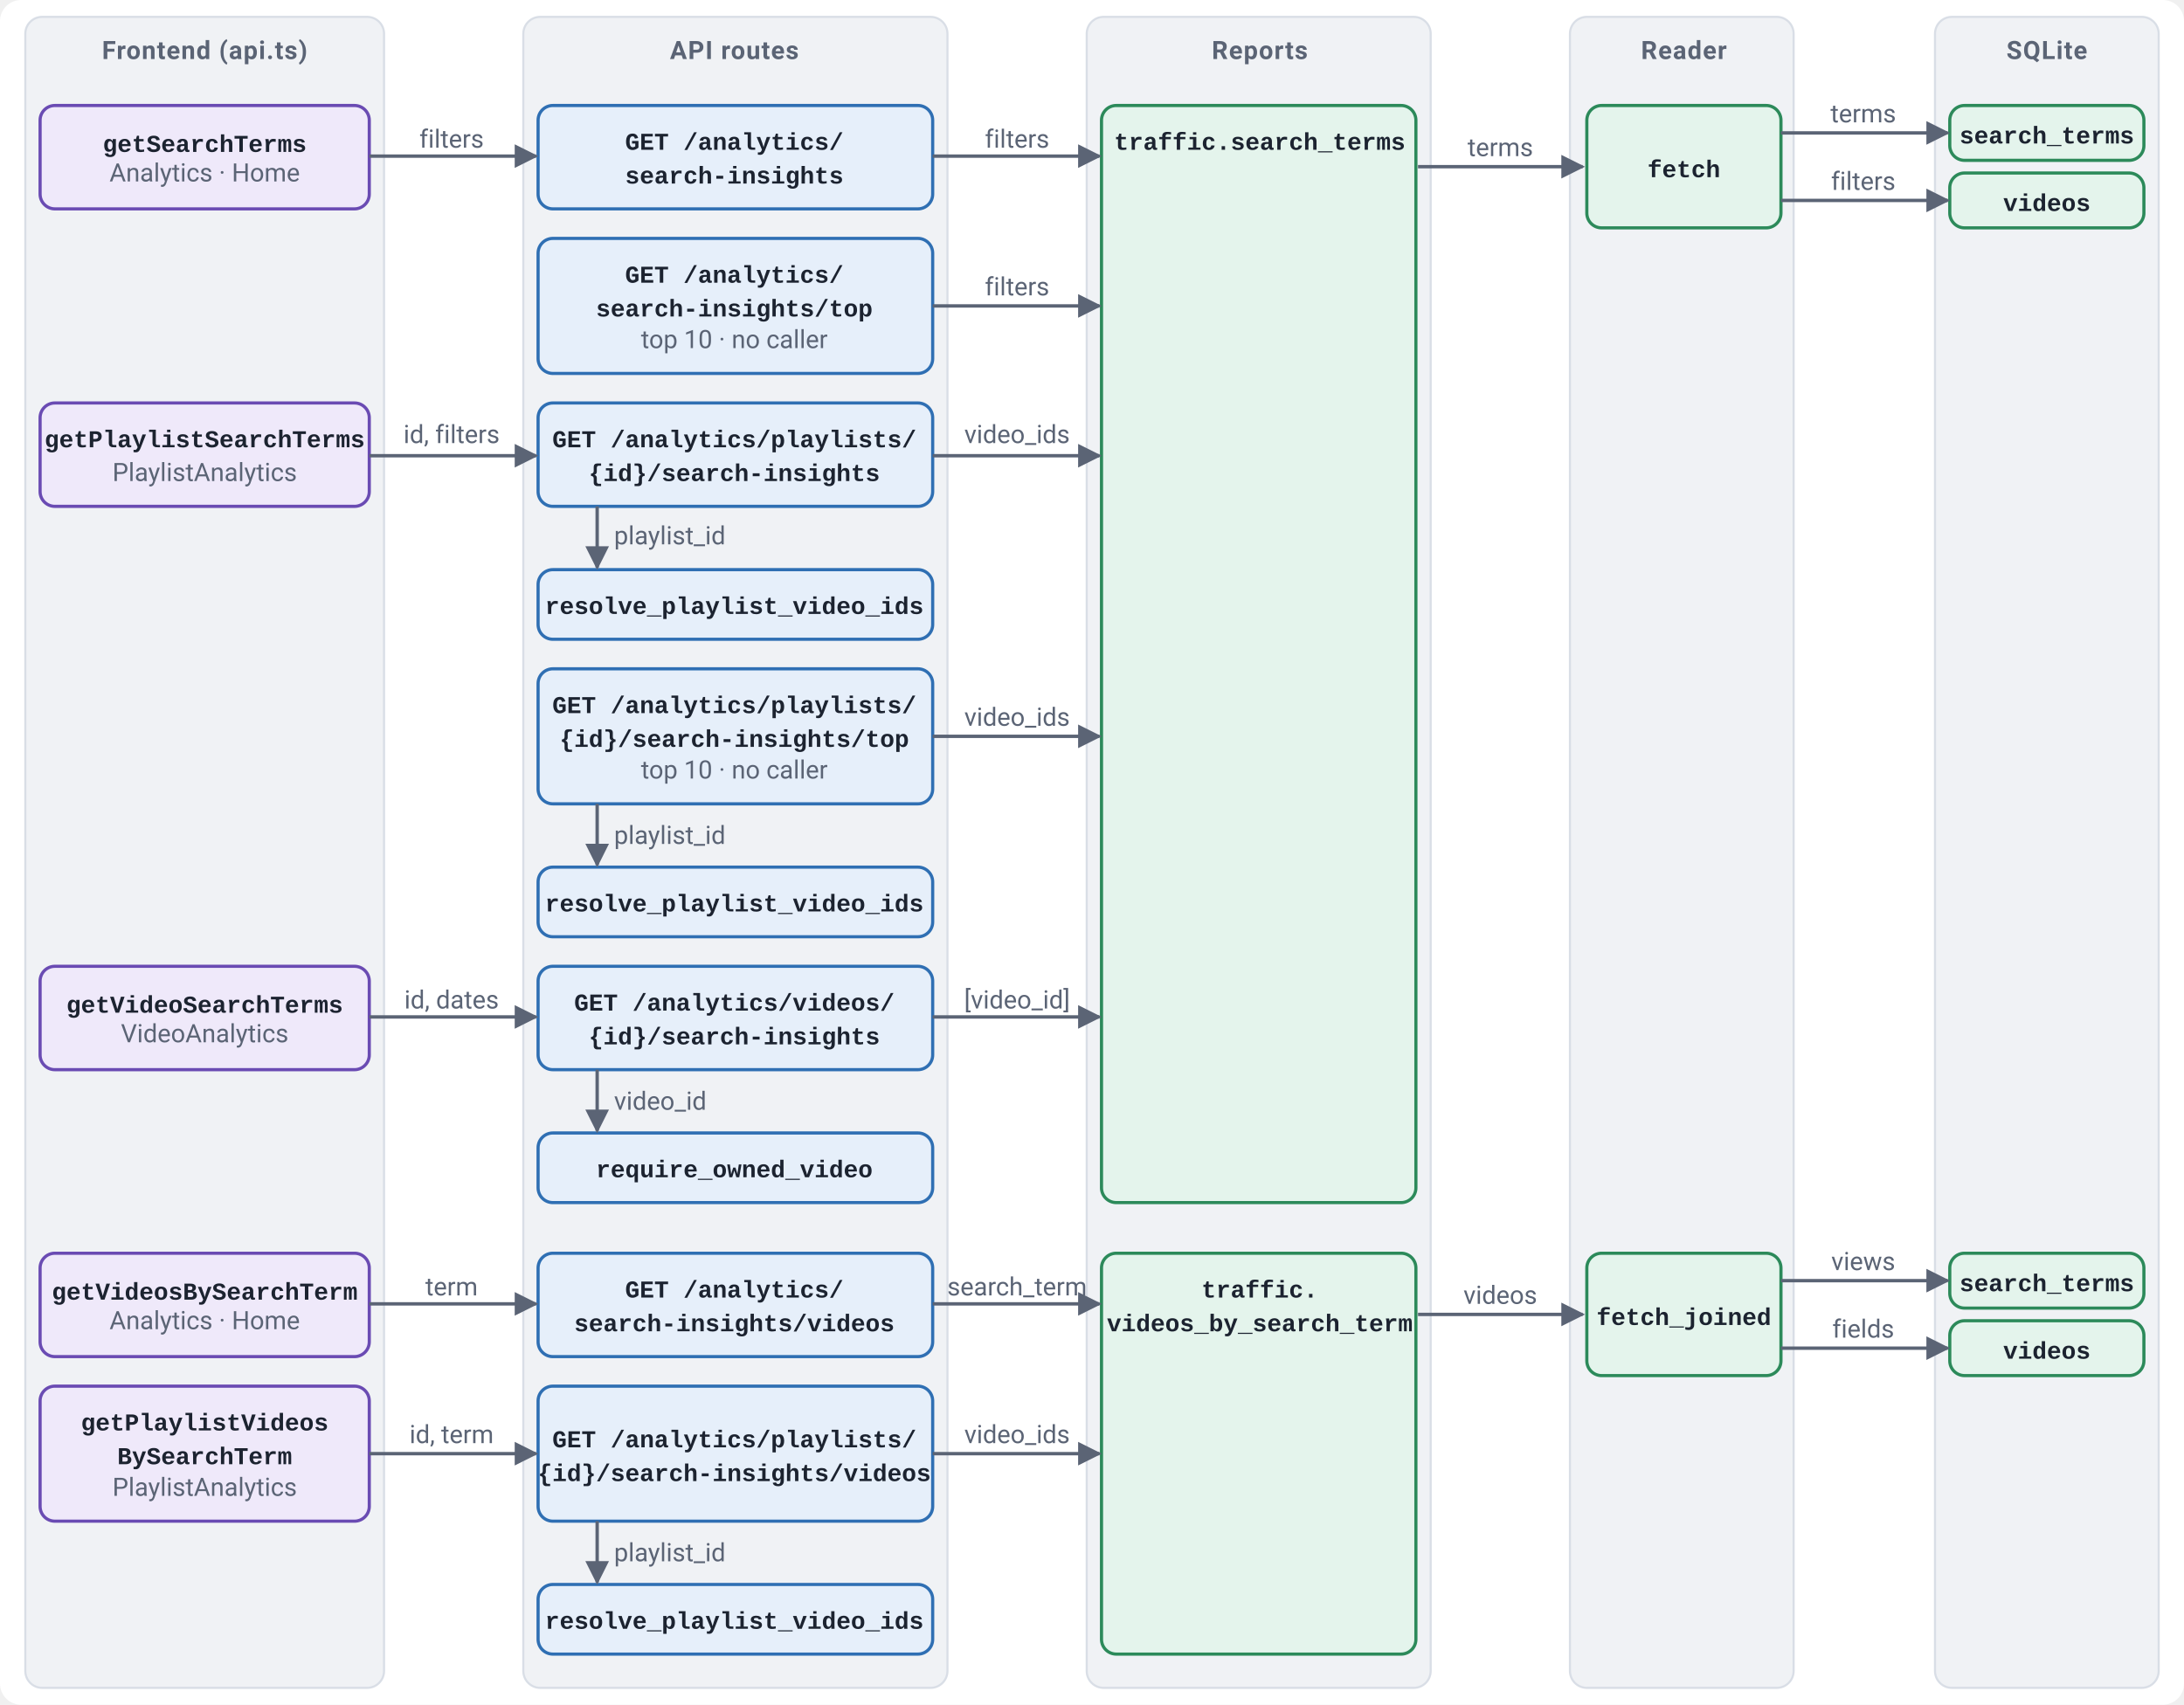
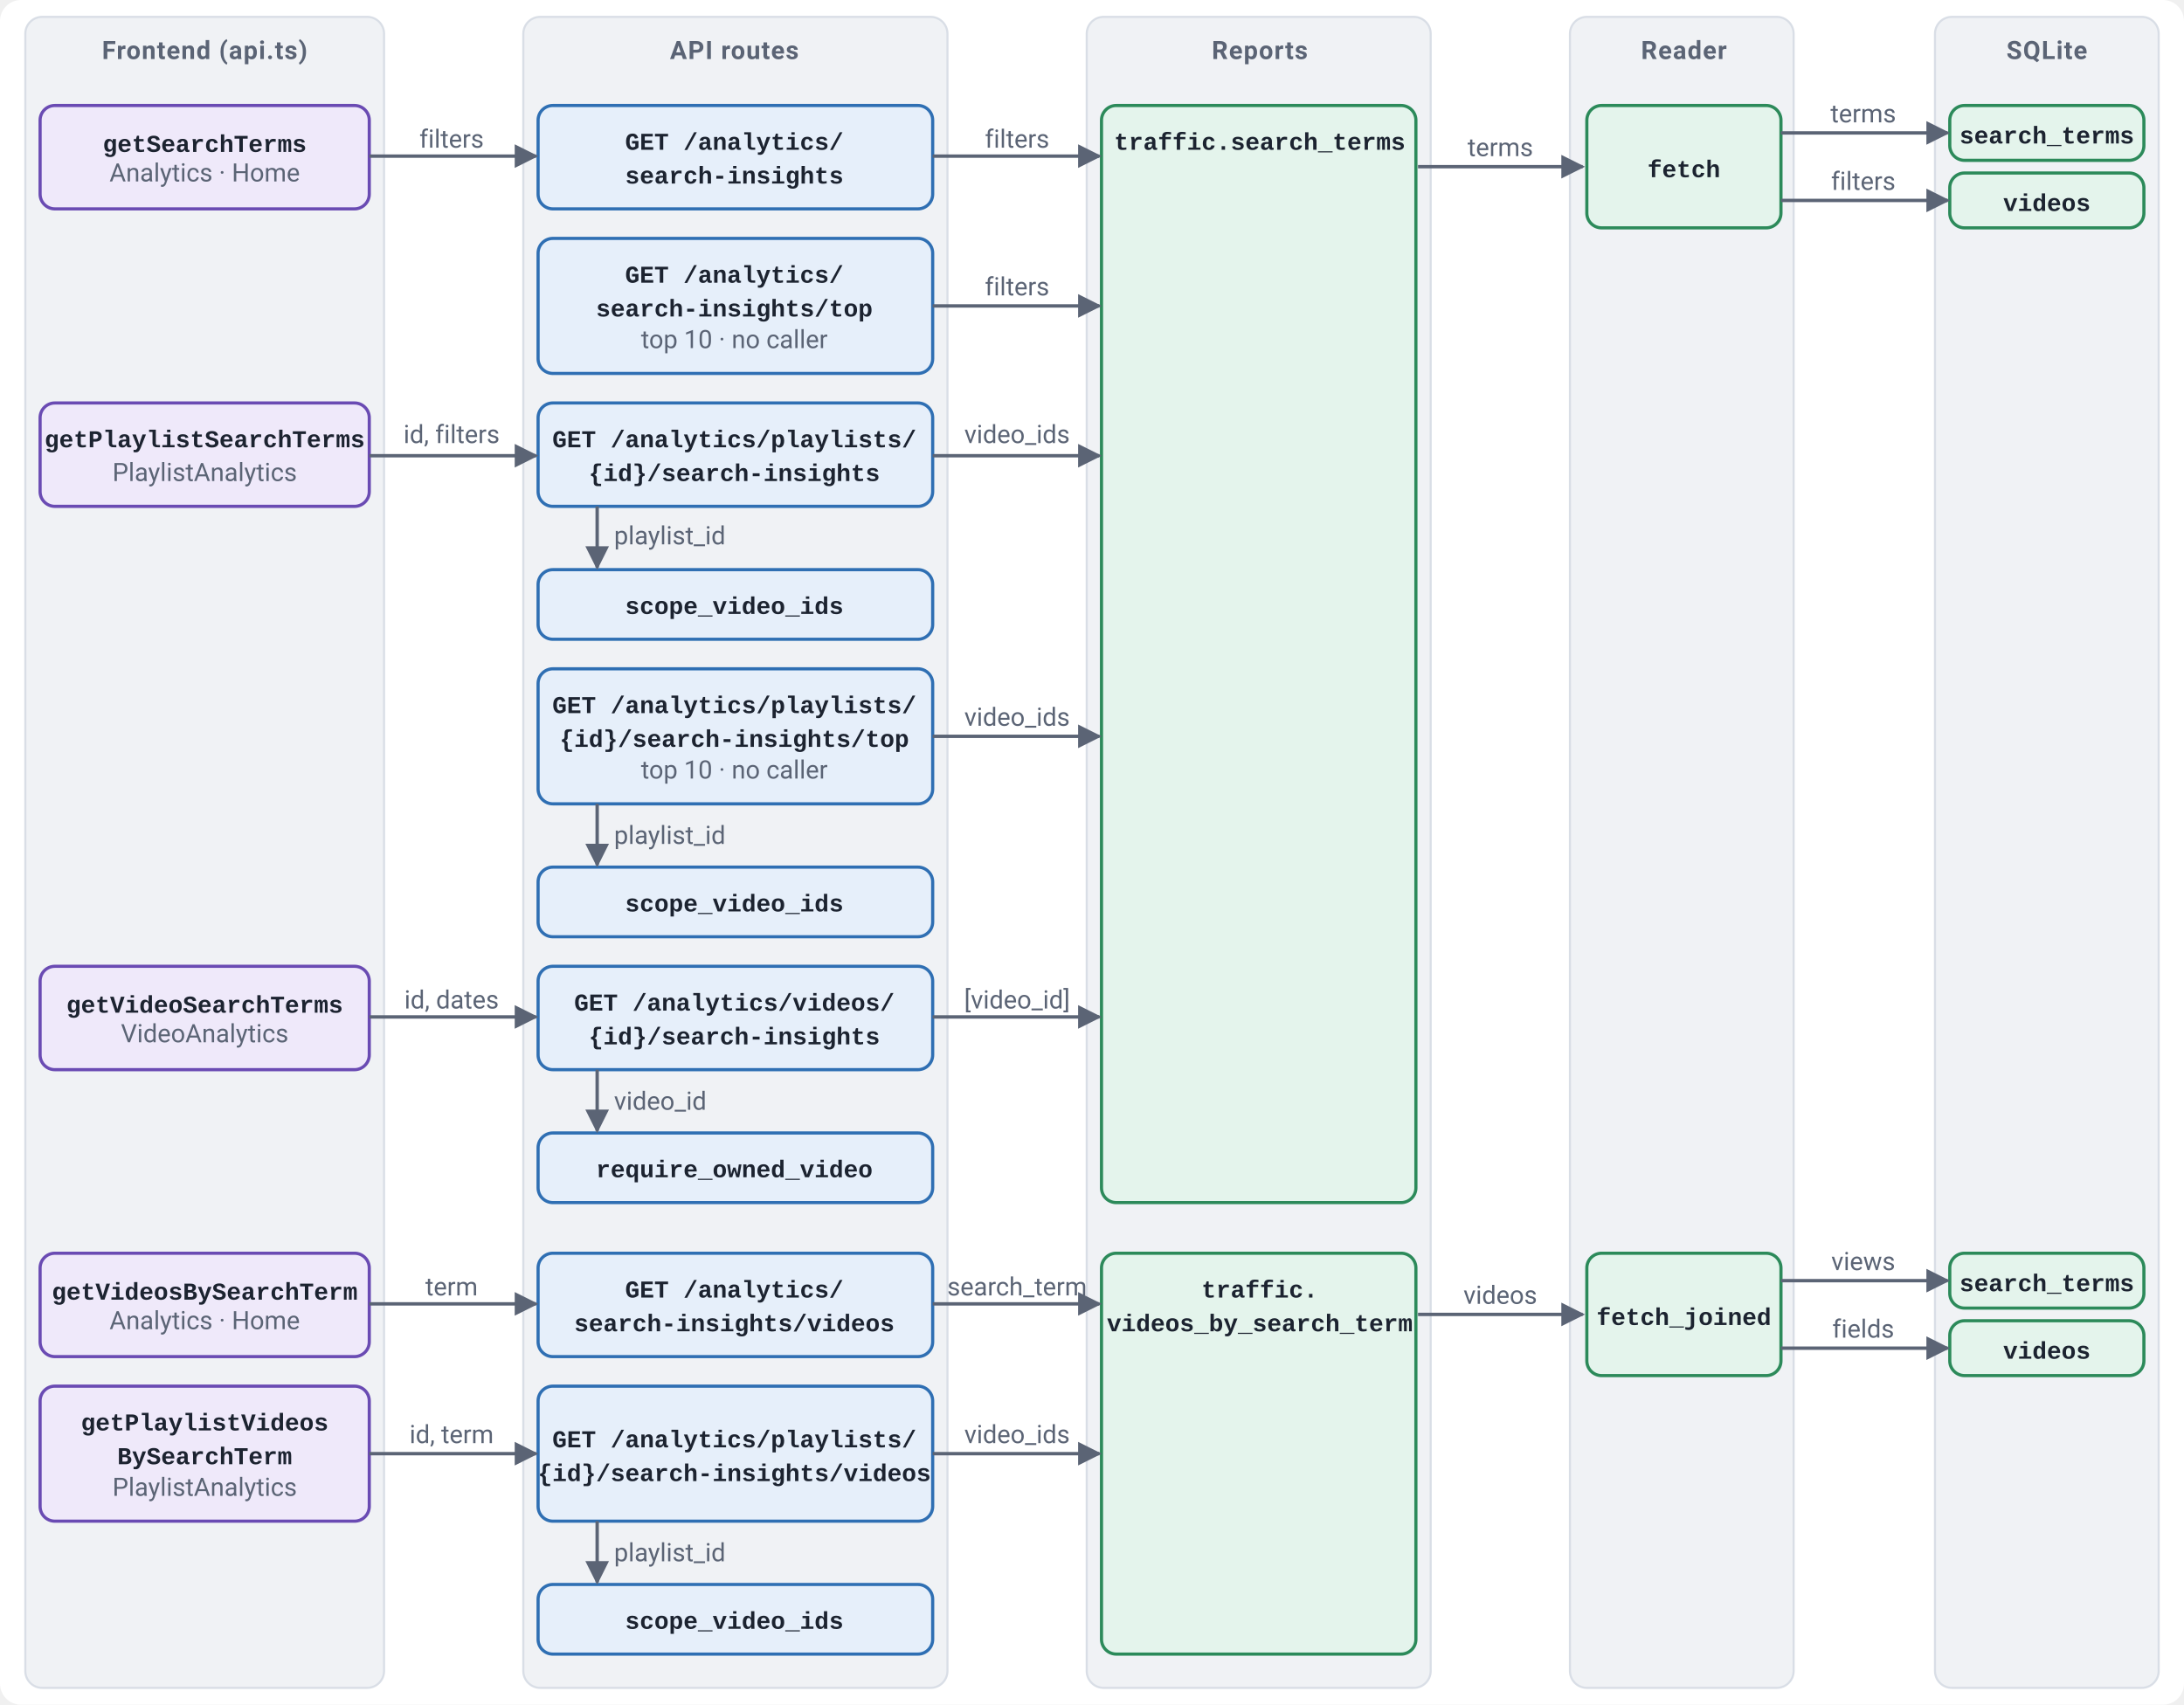
<svg xmlns="http://www.w3.org/2000/svg" width="1035" height="808" viewBox="0 0 1035 808" role="img" aria-label="Search terms: routes/analytics.py">
  <style>
  .bg { fill: #ffffff; }
  text { font-family: system-ui, -apple-system, "Segoe UI", Roboto, Arial, sans-serif; font-size: 14px; fill: #1c2330; }
  .code, .code-line { font-family: ui-monospace, SFMono-Regular, Menlo, Consolas, "Liberation Mono", monospace; font-size: 11.5px; }
  .code { font-weight: 600; }
  .sub { font-size: 12px; fill: #5b6475; }
  .lane rect { fill: #f0f2f5; stroke: #d9dee6; stroke-width: 1; }
  .lane text { font-size: 12px; font-weight: 700; letter-spacing: 0.04em; fill: #5b6475; }
  .node rect { stroke-width: 1.5; }
  .fe rect { fill: #efe9fa; stroke: #6a4bb3; }
  .route rect { fill: #e6effa; stroke: #2f6fb3; }
  .db rect { fill: #e4f4ec; stroke: #2c8a5a; }
  .sync rect { fill: #f8eedd; stroke: #8a5a14; }
  .yt rect { fill: #fbe6e4; stroke: #b3261e; }
  .edge { fill: none; stroke: #5b6475; stroke-width: 1.6; }
  .edge.dashed { stroke-dasharray: 6 5; }
  .edge-label { font-size: 12px; fill: #5b6475; }
  .arrowhead { fill: #5b6475; }
  @media (prefers-color-scheme: dark) {
    .bg { fill: #1a1f27; }
    text { fill: #e6e9ef; }
    .sub, .edge-label, .lane text { fill: #9aa3b2; }
    .lane rect { fill: #222833; stroke: #2f3744; }
    .fe rect { fill: #2a2340; stroke: #b9a2f5; }
    .route rect { fill: #1b2a3d; stroke: #7db3ef; }
    .db rect { fill: #183126; stroke: #6fd3a0; }
    .sync rect { fill: #342816; stroke: #e7b56a; }
    .yt rect { fill: #3a1d1b; stroke: #ff8a80; }
    .edge { stroke: #9aa3b2; }
    .arrowhead { fill: #9aa3b2; }
  }
</style>
  <rect class="bg" width="1035" height="808" rx="10" />
  <defs>
    <marker id="arrow" viewBox="0 0 10 10" refX="9" refY="5" markerWidth="7" markerHeight="7" orient="auto-start-reverse">
      <path class="arrowhead" d="M0,0 L10,5 L0,10 z" />
    </marker>
  </defs>
  <g class="lane">
    <rect x="12" y="8" width="170" height="792" rx="8" />
    <text x="97" y="28" text-anchor="middle">Frontend (api.ts)</text>
  </g>
  <g class="lane">
    <rect x="248" y="8" width="201" height="792" rx="8" />
    <text x="348" y="28" text-anchor="middle">API routes</text>
  </g>
  <g class="lane">
    <rect x="515" y="8" width="163" height="792" rx="8" />
    <text x="597" y="28" text-anchor="middle">Reports</text>
  </g>
  <g class="lane">
    <rect x="744" y="8" width="106" height="792" rx="8" />
    <text x="798" y="28" text-anchor="middle">Reader</text>
  </g>
  <g class="lane">
    <rect x="917" y="8" width="106" height="792" rx="8" />
    <text x="970" y="28" text-anchor="middle">SQLite</text>
  </g>
  <g class="node route">
    <rect x="255" y="50" width="187" height="49" rx="7" />
    <text class="code" x="348" y="71" text-anchor="middle">GET /analytics/</text>
    <text class="code" x="348" y="87" text-anchor="middle">search-insights</text>
  </g>
  <g class="node fe">
    <rect x="19" y="50" width="156" height="49" rx="7" />
    <text class="code" x="97" y="72" text-anchor="middle">getSearchTerms</text>
    <text class="sub" x="97" y="86" text-anchor="middle">Analytics · Home</text>
  </g>
  <g class="node route">
    <rect x="255" y="113" width="187" height="64" rx="7" />
    <text class="code" x="348" y="134" text-anchor="middle">GET /analytics/</text>
    <text class="code" x="348" y="150" text-anchor="middle">search-insights/top</text>
    <text class="sub" x="348" y="165" text-anchor="middle">top 10 · no caller</text>
  </g>
  <g class="node route">
    <rect x="255" y="191" width="187" height="49" rx="7" />
    <text class="code" x="348" y="212" text-anchor="middle">GET /analytics/playlists/</text>
    <text class="code" x="348" y="228" text-anchor="middle">{id}/search-insights</text>
  </g>
  <g class="node fe">
    <rect x="19" y="191" width="156" height="49" rx="7" />
    <text class="code" x="97" y="212" text-anchor="middle">getPlaylistSearchTerms</text>
    <text class="sub" x="97" y="228" text-anchor="middle">PlaylistAnalytics</text>
  </g>
  <g class="node route">
    <rect x="255" y="270" width="187" height="33" rx="7" />
-     <text class="code" x="348" y="291" text-anchor="middle">resolve_playlist_video_ids</text>
+     <text class="code" x="348" y="291" text-anchor="middle">scope_video_ids</text>
  </g>
  <g class="node route">
    <rect x="255" y="317" width="187" height="64" rx="7" />
    <text class="code" x="348" y="338" text-anchor="middle">GET /analytics/playlists/</text>
    <text class="code" x="348" y="354" text-anchor="middle">{id}/search-insights/top</text>
    <text class="sub" x="348" y="369" text-anchor="middle">top 10 · no caller</text>
  </g>
  <g class="node route">
    <rect x="255" y="411" width="187" height="33" rx="7" />
-     <text class="code" x="348" y="432" text-anchor="middle">resolve_playlist_video_ids</text>
+     <text class="code" x="348" y="432" text-anchor="middle">scope_video_ids</text>
  </g>
  <g class="node route">
    <rect x="255" y="458" width="187" height="49" rx="7" />
    <text class="code" x="348" y="479" text-anchor="middle">GET /analytics/videos/</text>
    <text class="code" x="348" y="495" text-anchor="middle">{id}/search-insights</text>
  </g>
  <g class="node fe">
    <rect x="19" y="458" width="156" height="49" rx="7" />
    <text class="code" x="97" y="480" text-anchor="middle">getVideoSearchTerms</text>
    <text class="sub" x="97" y="494" text-anchor="middle">VideoAnalytics</text>
  </g>
  <g class="node route">
    <rect x="255" y="537" width="187" height="33" rx="7" />
    <text class="code" x="348" y="558" text-anchor="middle">require_owned_video</text>
  </g>
  <g class="node db">
    <rect x="752" y="50" width="92" height="58" rx="7" />
    <text class="code" x="798" y="84" text-anchor="middle">fetch</text>
  </g>
  <g class="node db">
    <rect x="924" y="50" width="92" height="26" rx="7" />
    <text class="code" x="970" y="68" text-anchor="middle">search_terms</text>
  </g>
  <g class="node db">
    <rect x="924" y="82" width="92" height="26" rx="7" />
    <text class="code" x="970" y="100" text-anchor="middle">videos</text>
  </g>
  <g class="node db">
    <rect x="522" y="50" width="149" height="520" rx="7" />
    <text class="code" x="597" y="71" text-anchor="middle">traffic.search_terms</text>
  </g>
  <g class="node route">
    <rect x="255" y="594" width="187" height="49" rx="7" />
    <text class="code" x="348" y="615" text-anchor="middle">GET /analytics/</text>
    <text class="code" x="348" y="631" text-anchor="middle">search-insights/videos</text>
  </g>
  <g class="node fe">
    <rect x="19" y="594" width="156" height="49" rx="7" />
    <text class="code" x="97" y="616" text-anchor="middle">getVideosBySearchTerm</text>
    <text class="sub" x="97" y="630" text-anchor="middle">Analytics · Home</text>
  </g>
  <g class="node route">
    <rect x="255" y="657" width="187" height="64" rx="7" />
    <text class="code" x="348" y="686" text-anchor="middle">GET /analytics/playlists/</text>
    <text class="code" x="348" y="702" text-anchor="middle">{id}/search-insights/videos</text>
  </g>
  <g class="node fe">
    <rect x="19" y="657" width="156" height="64" rx="7" />
    <text class="code" x="97" y="678" text-anchor="middle">getPlaylistVideos</text>
    <text class="code" x="97" y="694" text-anchor="middle">BySearchTerm</text>
    <text class="sub" x="97" y="709" text-anchor="middle">PlaylistAnalytics</text>
  </g>
  <g class="node route">
    <rect x="255" y="751" width="187" height="33" rx="7" />
-     <text class="code" x="348" y="772" text-anchor="middle">resolve_playlist_video_ids</text>
+     <text class="code" x="348" y="772" text-anchor="middle">scope_video_ids</text>
  </g>
  <g class="node db">
    <rect x="752" y="594" width="92" height="58" rx="7" />
    <text class="code" x="798" y="628" text-anchor="middle">fetch_joined</text>
  </g>
  <g class="node db">
    <rect x="924" y="594" width="92" height="26" rx="7" />
    <text class="code" x="970" y="612" text-anchor="middle">search_terms</text>
  </g>
  <g class="node db">
    <rect x="924" y="626" width="92" height="26" rx="7" />
    <text class="code" x="970" y="644" text-anchor="middle">videos</text>
  </g>
  <g class="node db">
    <rect x="522" y="594" width="149" height="190" rx="7" />
    <text class="code" x="597" y="615" text-anchor="middle">traffic.</text>
    <text class="code" x="597" y="631" text-anchor="middle">videos_by_search_term</text>
  </g>
  <path class="edge" d="M175,74 H254" marker-end="url(#arrow)" />
  <path class="edge" d="M175,216 H254" marker-end="url(#arrow)" />
  <path class="edge" d="M283,240 V269" marker-end="url(#arrow)" />
  <path class="edge" d="M283,381 V410" marker-end="url(#arrow)" />
  <path class="edge" d="M175,482 H254" marker-end="url(#arrow)" />
  <path class="edge" d="M283,507 V536" marker-end="url(#arrow)" />
  <path class="edge" d="M672,79 H750" marker-end="url(#arrow)" />
  <path class="edge" d="M844,63 H923" marker-end="url(#arrow)" />
  <path class="edge" d="M844,95 H923" marker-end="url(#arrow)" />
  <path class="edge" d="M442,74 H521" marker-end="url(#arrow)" />
  <path class="edge" d="M442,145 H521" marker-end="url(#arrow)" />
  <path class="edge" d="M442,216 H521" marker-end="url(#arrow)" />
  <path class="edge" d="M442,349 H521" marker-end="url(#arrow)" />
  <path class="edge" d="M442,482 H521" marker-end="url(#arrow)" />
  <path class="edge" d="M175,618 H254" marker-end="url(#arrow)" />
  <path class="edge" d="M175,689 H254" marker-end="url(#arrow)" />
  <path class="edge" d="M283,721 V750" marker-end="url(#arrow)" />
  <path class="edge" d="M672,623 H750" marker-end="url(#arrow)" />
  <path class="edge" d="M844,607 H923" marker-end="url(#arrow)" />
  <path class="edge" d="M844,639 H923" marker-end="url(#arrow)" />
  <path class="edge" d="M442,618 H521" marker-end="url(#arrow)" />
  <path class="edge" d="M442,689 H521" marker-end="url(#arrow)" />
  <text class="edge-label" x="214" y="70" text-anchor="middle">filters</text>
  <text class="edge-label" x="214" y="210" text-anchor="middle">id, filters</text>
  <text class="edge-label" x="291" y="258" text-anchor="start">playlist_id</text>
  <text class="edge-label" x="291" y="400" text-anchor="start">playlist_id</text>
  <text class="edge-label" x="214" y="478" text-anchor="middle">id, dates</text>
  <text class="edge-label" x="291" y="526" text-anchor="start">video_id</text>
  <text class="edge-label" x="711" y="74" text-anchor="middle">terms</text>
  <text class="edge-label" x="883" y="58" text-anchor="middle">terms</text>
  <text class="edge-label" x="883" y="90" text-anchor="middle">filters</text>
  <text class="edge-label" x="482" y="70" text-anchor="middle">filters</text>
  <text class="edge-label" x="482" y="140" text-anchor="middle">filters</text>
  <text class="edge-label" x="482" y="210" text-anchor="middle">video_ids</text>
  <text class="edge-label" x="482" y="344" text-anchor="middle">video_ids</text>
  <text class="edge-label" x="482" y="478" text-anchor="middle">[video_id]</text>
  <text class="edge-label" x="214" y="614" text-anchor="middle">term</text>
  <text class="edge-label" x="214" y="684" text-anchor="middle">id, term</text>
  <text class="edge-label" x="291" y="740" text-anchor="start">playlist_id</text>
  <text class="edge-label" x="711" y="618" text-anchor="middle">videos</text>
  <text class="edge-label" x="883" y="602" text-anchor="middle">views</text>
  <text class="edge-label" x="883" y="634" text-anchor="middle">fields</text>
  <text class="edge-label" x="482" y="614" text-anchor="middle">search_term</text>
  <text class="edge-label" x="482" y="684" text-anchor="middle">video_ids</text>
</svg>
